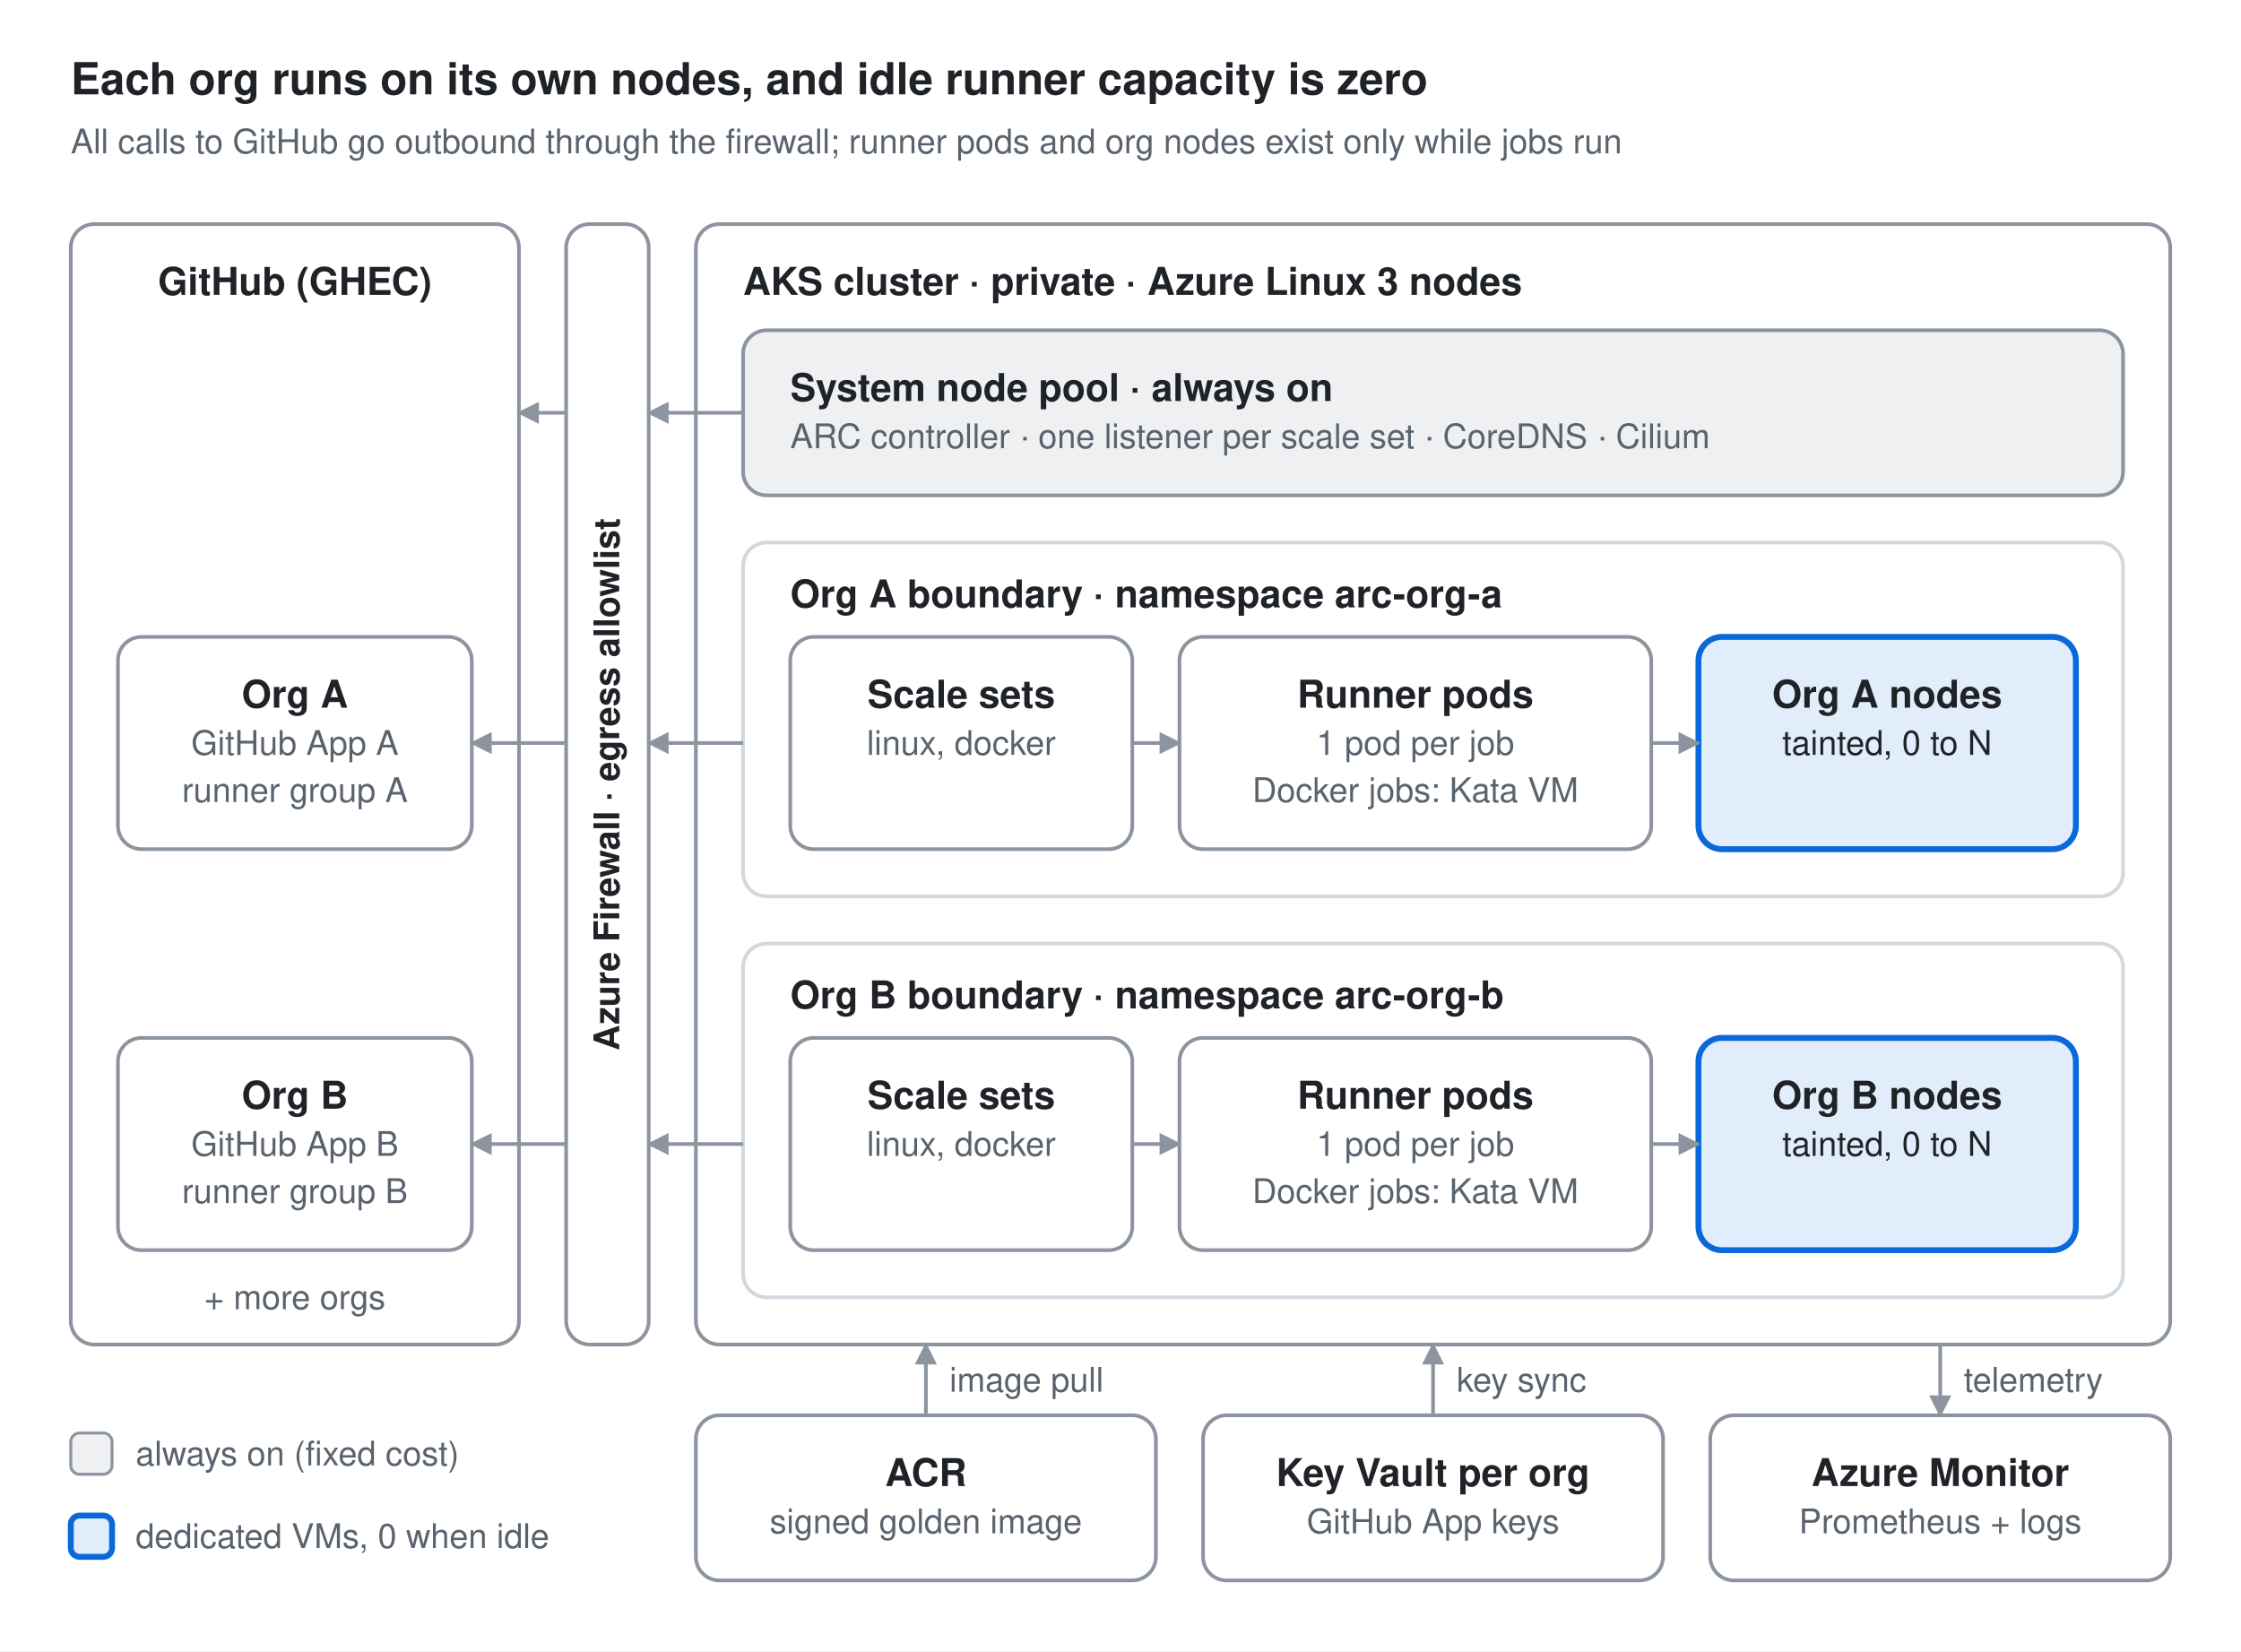
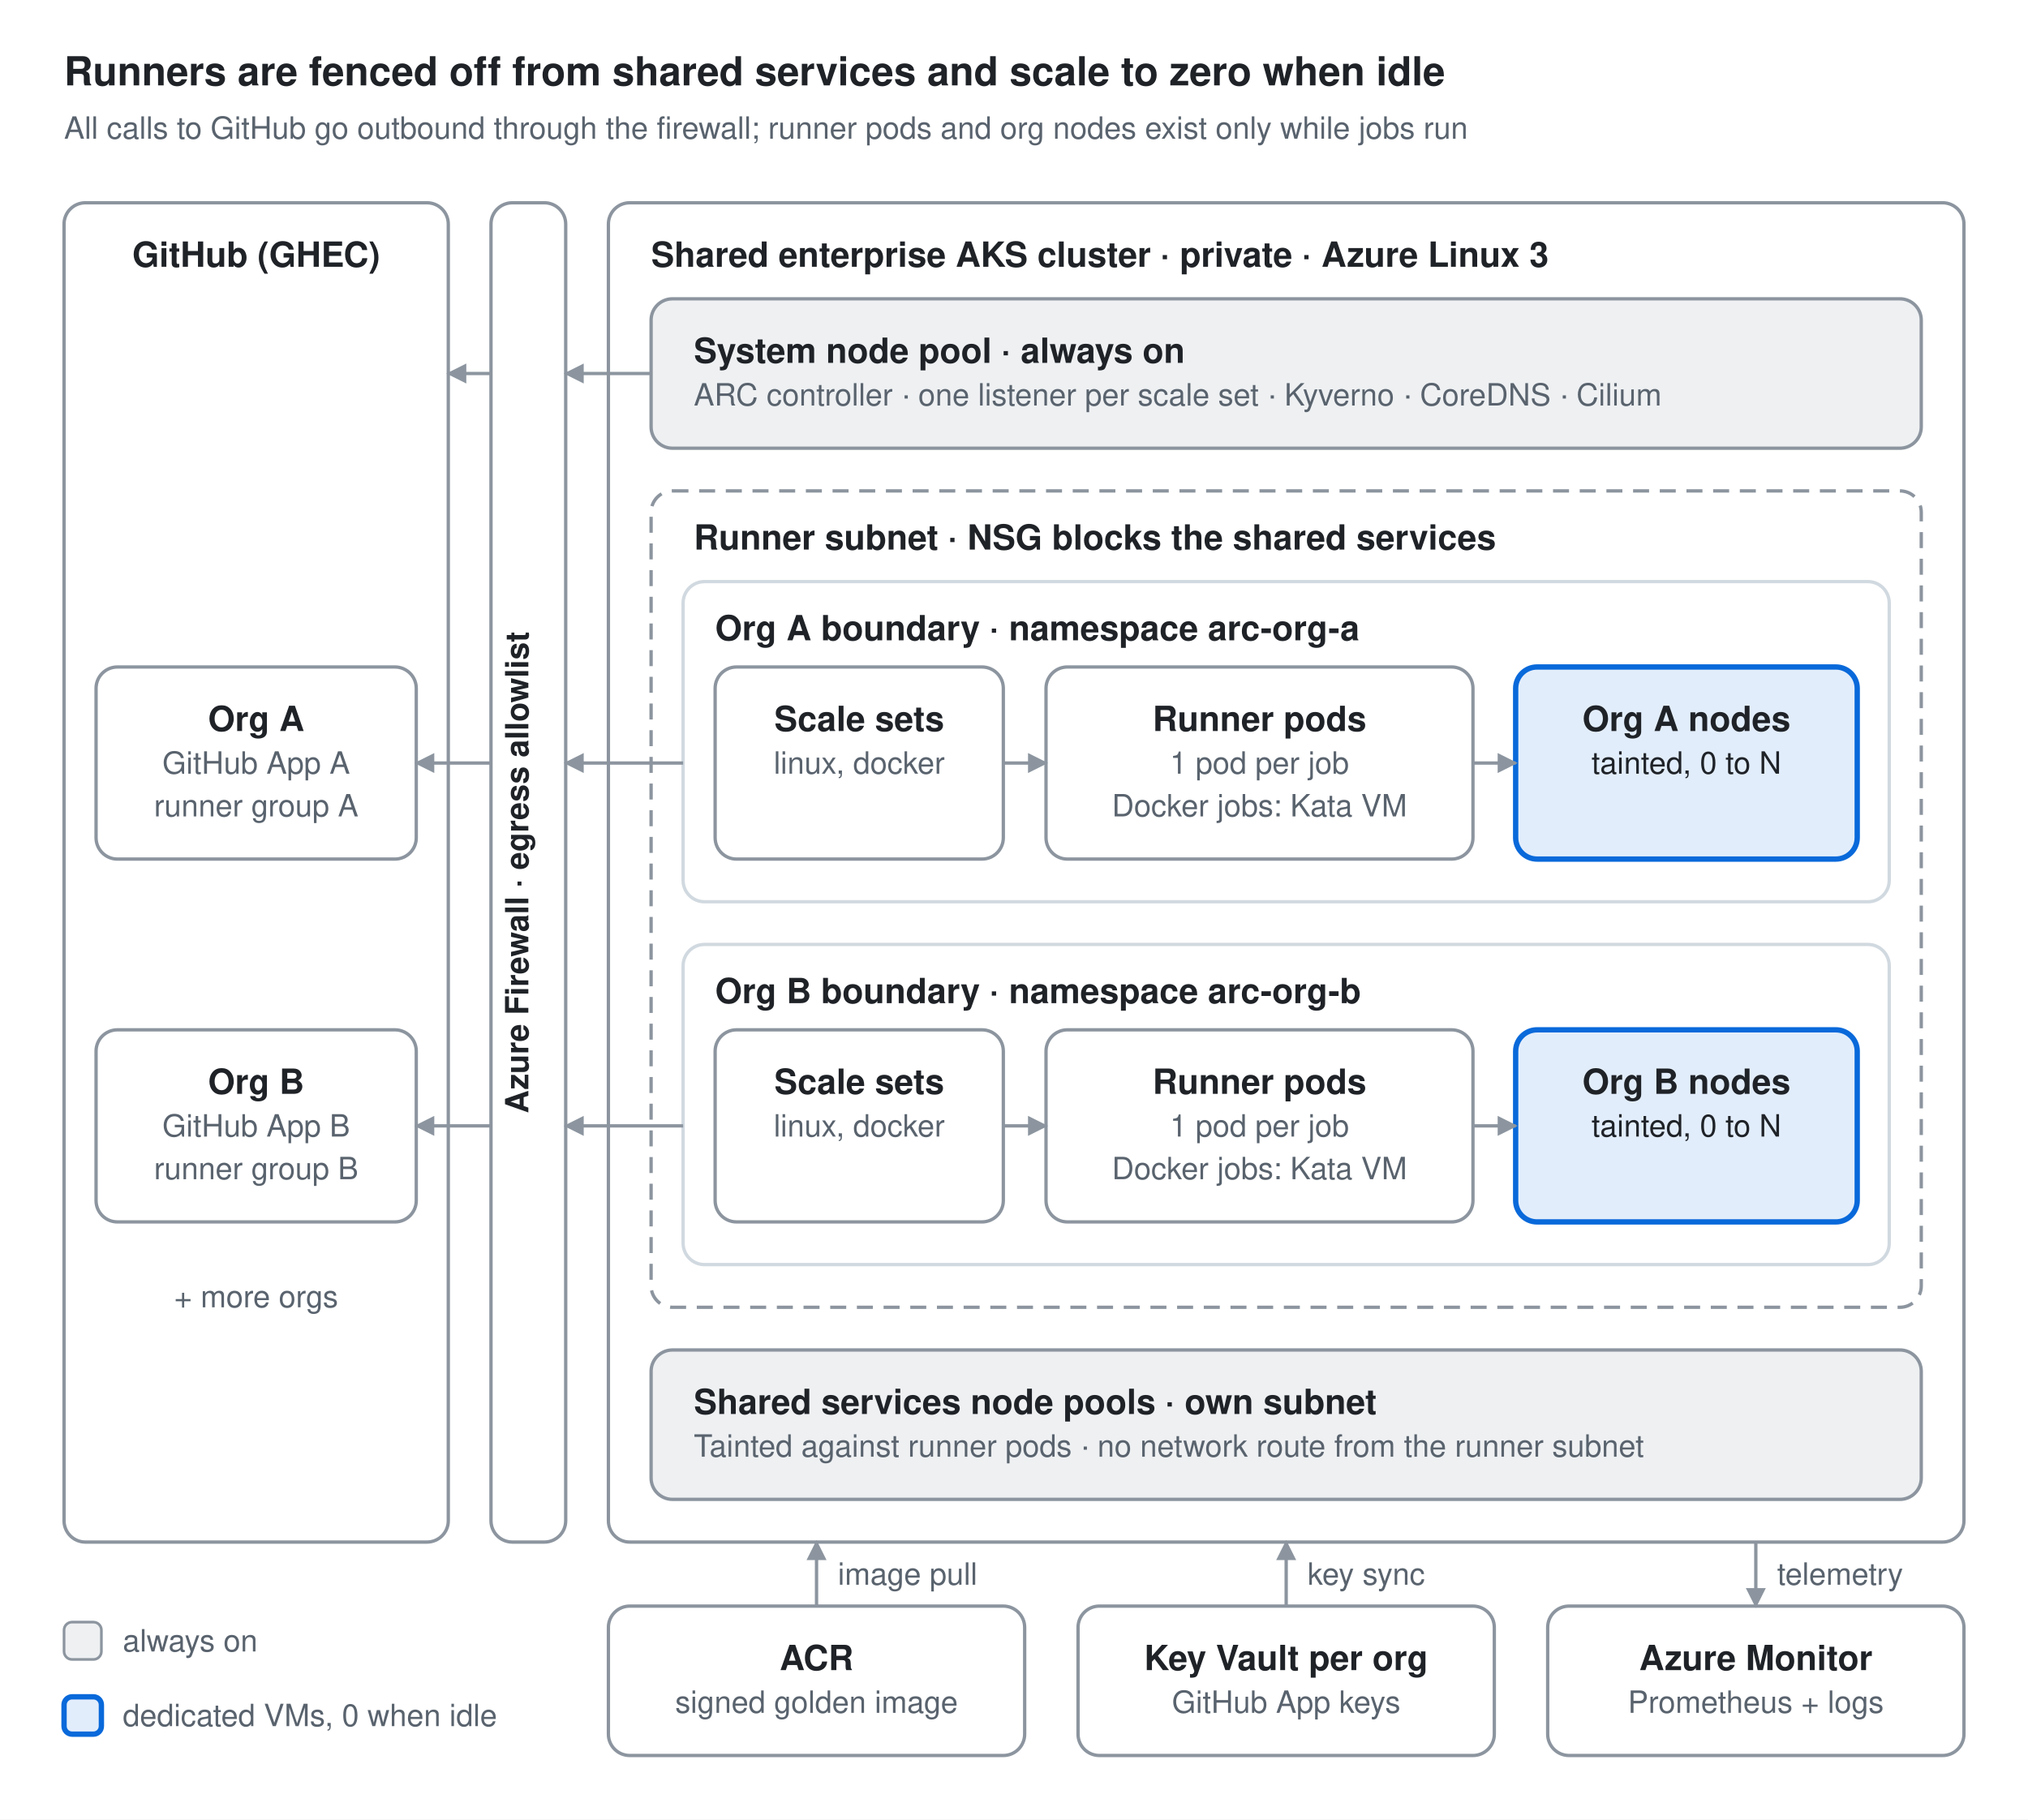
- <svg xmlns="http://www.w3.org/2000/svg" viewBox="0 0 760 560" width="760" height="560" role="img" aria-label="Each org runs on its own nodes, and idle runner capacity is zero" font-family="-apple-system, BlinkMacSystemFont, 'Segoe UI', Helvetica, Arial, sans-serif" font-size="13">
+ <svg xmlns="http://www.w3.org/2000/svg" viewBox="0 0 760 682" width="760" height="682" role="img" aria-label="Runners are fenced off from shared services and scale to zero when idle" font-family="-apple-system, BlinkMacSystemFont, 'Segoe UI', Helvetica, Arial, sans-serif" font-size="13">
  <defs>
    <marker id="arch-arrow" viewBox="0 0 10 10" refX="9" refY="5" markerWidth="6" markerHeight="6" orient="auto-start-reverse">
      <path d="M0 0L10 5L0 10z" fill="#8c959f" />
    </marker>
  </defs>
-   <rect width="760" height="560" fill="#ffffff" />
-   <text x="24" y="32" font-size="15" font-weight="600" fill="#1f2328">Each org runs on its own nodes, and idle runner capacity is zero</text>
+   <rect width="760" height="682" fill="#ffffff" />
+   <text x="24" y="32" font-size="15" font-weight="600" fill="#1f2328">Runners are fenced off from shared services and scale to zero when idle</text>
  <text x="24" y="52" font-size="11.5" fill="#59636e">All calls to GitHub go outbound through the firewall; runner pods and org nodes exist only while jobs run</text>
-   <rect x="24" y="76" width="152" height="380" rx="8" fill="none" stroke="#8c959f" stroke-width="1.25" />
-   <text x="100" y="100" text-anchor="middle" font-weight="600" fill="#1f2328">GitHub (GHEC)</text>
-   <text x="100" y="444" text-anchor="middle" font-size="11.5" fill="#59636e">+ more orgs</text>
-   <rect x="40" y="216" width="120" height="72" rx="8" fill="none" stroke="#8c959f" stroke-width="1.25" />
-   <text x="100" y="240" text-anchor="middle" font-weight="600" fill="#1f2328">Org A</text>
-   <text x="100" y="256" text-anchor="middle" font-size="11.5" fill="#59636e">GitHub App A</text>
-   <text x="100" y="272" text-anchor="middle" font-size="11.5" fill="#59636e">runner group A</text>
-   <rect x="40" y="352" width="120" height="72" rx="8" fill="none" stroke="#8c959f" stroke-width="1.25" />
-   <text x="100" y="376" text-anchor="middle" font-weight="600" fill="#1f2328">Org B</text>
-   <text x="100" y="392" text-anchor="middle" font-size="11.5" fill="#59636e">GitHub App B</text>
-   <text x="100" y="408" text-anchor="middle" font-size="11.5" fill="#59636e">runner group B</text>
-   <rect x="192" y="76" width="28" height="380" rx="8" fill="none" stroke="#8c959f" stroke-width="1.25" />
-   <text x="210" y="266" transform="rotate(-90 210 266)" text-anchor="middle" font-size="12" font-weight="600" fill="#1f2328">Azure Firewall · egress allowlist</text>
-   <rect x="236" y="76" width="500" height="380" rx="8" fill="none" stroke="#8c959f" stroke-width="1.25" />
-   <text x="252" y="100" font-weight="600" fill="#1f2328">AKS cluster · private · Azure Linux 3 nodes</text>
-   <rect x="252" y="112" width="468" height="56" rx="8" fill="#eef0f2" stroke="#8c959f" stroke-width="1.25" />
-   <text x="268" y="136" font-weight="600" fill="#1f2328">System node pool · always on</text>
-   <text x="268" y="152" font-size="11.5" fill="#59636e">ARC controller · one listener per scale set · CoreDNS · Cilium</text>
-   <rect x="252" y="184" width="468" height="120" rx="8" fill="none" stroke="#d1d9e0" stroke-width="1.25" />
-   <text x="268" y="206" font-weight="600" fill="#1f2328">Org A boundary · namespace arc-org-a</text>
-   <rect x="268" y="216" width="116" height="72" rx="8" fill="none" stroke="#8c959f" stroke-width="1.25" />
-   <text x="326" y="240" text-anchor="middle" font-weight="600" fill="#1f2328">Scale sets</text>
-   <text x="326" y="256" text-anchor="middle" font-size="11.5" fill="#59636e">linux, docker</text>
-   <rect x="400" y="216" width="160" height="72" rx="8" fill="none" stroke="#8c959f" stroke-width="1.25" />
-   <text x="480" y="240" text-anchor="middle" font-weight="600" fill="#1f2328">Runner pods</text>
-   <text x="480" y="256" text-anchor="middle" font-size="11.5" fill="#59636e">1 pod per job</text>
-   <text x="480" y="272" text-anchor="middle" font-size="11.5" fill="#59636e">Docker jobs: Kata VM</text>
-   <rect x="576" y="216" width="128" height="72" rx="8" fill="#0969da" fill-opacity="0.12" stroke="#0969da" stroke-width="2" />
-   <text x="640" y="240" text-anchor="middle" font-weight="600" fill="#1f2328">Org A nodes</text>
-   <text x="640" y="256" text-anchor="middle" font-size="11.5" fill="#1f2328">tainted, 0 to N</text>
-   <rect x="252" y="320" width="468" height="120" rx="8" fill="none" stroke="#d1d9e0" stroke-width="1.25" />
-   <text x="268" y="342" font-weight="600" fill="#1f2328">Org B boundary · namespace arc-org-b</text>
-   <rect x="268" y="352" width="116" height="72" rx="8" fill="none" stroke="#8c959f" stroke-width="1.25" />
-   <text x="326" y="376" text-anchor="middle" font-weight="600" fill="#1f2328">Scale sets</text>
-   <text x="326" y="392" text-anchor="middle" font-size="11.5" fill="#59636e">linux, docker</text>
-   <rect x="400" y="352" width="160" height="72" rx="8" fill="none" stroke="#8c959f" stroke-width="1.25" />
-   <text x="480" y="376" text-anchor="middle" font-weight="600" fill="#1f2328">Runner pods</text>
-   <text x="480" y="392" text-anchor="middle" font-size="11.5" fill="#59636e">1 pod per job</text>
-   <text x="480" y="408" text-anchor="middle" font-size="11.5" fill="#59636e">Docker jobs: Kata VM</text>
-   <rect x="576" y="352" width="128" height="72" rx="8" fill="#0969da" fill-opacity="0.12" stroke="#0969da" stroke-width="2" />
-   <text x="640" y="376" text-anchor="middle" font-weight="600" fill="#1f2328">Org B nodes</text>
-   <text x="640" y="392" text-anchor="middle" font-size="11.5" fill="#1f2328">tainted, 0 to N</text>
+   <rect x="24" y="76" width="144" height="502" rx="8" fill="none" stroke="#8c959f" stroke-width="1.25" />
+   <text x="96" y="100" text-anchor="middle" font-weight="600" fill="#1f2328">GitHub (GHEC)</text>
+   <text x="96" y="490" text-anchor="middle" font-size="11.5" fill="#59636e">+ more orgs</text>
+   <rect x="36" y="250" width="120" height="72" rx="8" fill="none" stroke="#8c959f" stroke-width="1.25" />
+   <text x="96" y="274" text-anchor="middle" font-weight="600" fill="#1f2328">Org A</text>
+   <text x="96" y="290" text-anchor="middle" font-size="11.5" fill="#59636e">GitHub App A</text>
+   <text x="96" y="306" text-anchor="middle" font-size="11.5" fill="#59636e">runner group A</text>
+   <rect x="36" y="386" width="120" height="72" rx="8" fill="none" stroke="#8c959f" stroke-width="1.25" />
+   <text x="96" y="410" text-anchor="middle" font-weight="600" fill="#1f2328">Org B</text>
+   <text x="96" y="426" text-anchor="middle" font-size="11.5" fill="#59636e">GitHub App B</text>
+   <text x="96" y="442" text-anchor="middle" font-size="11.5" fill="#59636e">runner group B</text>
+   <rect x="184" y="76" width="28" height="502" rx="8" fill="none" stroke="#8c959f" stroke-width="1.25" />
+   <text x="198" y="327" transform="rotate(-90 198 327)" text-anchor="middle" font-size="12" font-weight="600" fill="#1f2328">Azure Firewall · egress allowlist</text>
+   <rect x="228" y="76" width="508" height="502" rx="8" fill="none" stroke="#8c959f" stroke-width="1.25" />
+   <text x="244" y="100" font-weight="600" fill="#1f2328">Shared enterprise AKS cluster · private · Azure Linux 3</text>
+   <rect x="244" y="112" width="476" height="56" rx="8" fill="#eef0f2" stroke="#8c959f" stroke-width="1.25" />
+   <text x="260" y="136" font-weight="600" fill="#1f2328">System node pool · always on</text>
+   <text x="260" y="152" font-size="11.5" fill="#59636e">ARC controller · one listener per scale set · Kyverno · CoreDNS · Cilium</text>
+   <rect x="244" y="184" width="476" height="306" rx="8" fill="none" stroke="#8c959f" stroke-width="1.25" stroke-dasharray="6 4" />
+   <text x="260" y="206" font-weight="600" fill="#1f2328">Runner subnet · NSG blocks the shared services</text>
+   <rect x="256" y="218" width="452" height="120" rx="8" fill="none" stroke="#d1d9e0" stroke-width="1.25" />
+   <text x="268" y="240" font-weight="600" fill="#1f2328">Org A boundary · namespace arc-org-a</text>
+   <rect x="268" y="250" width="108" height="72" rx="8" fill="none" stroke="#8c959f" stroke-width="1.25" />
+   <text x="322" y="274" text-anchor="middle" font-weight="600" fill="#1f2328">Scale sets</text>
+   <text x="322" y="290" text-anchor="middle" font-size="11.5" fill="#59636e">linux, docker</text>
+   <rect x="392" y="250" width="160" height="72" rx="8" fill="none" stroke="#8c959f" stroke-width="1.25" />
+   <text x="472" y="274" text-anchor="middle" font-weight="600" fill="#1f2328">Runner pods</text>
+   <text x="472" y="290" text-anchor="middle" font-size="11.5" fill="#59636e">1 pod per job</text>
+   <text x="472" y="306" text-anchor="middle" font-size="11.5" fill="#59636e">Docker jobs: Kata VM</text>
+   <rect x="568" y="250" width="128" height="72" rx="8" fill="#0969da" fill-opacity="0.12" stroke="#0969da" stroke-width="2" />
+   <text x="632" y="274" text-anchor="middle" font-weight="600" fill="#1f2328">Org A nodes</text>
+   <text x="632" y="290" text-anchor="middle" font-size="11.5" fill="#1f2328">tainted, 0 to N</text>
+   <rect x="256" y="354" width="452" height="120" rx="8" fill="none" stroke="#d1d9e0" stroke-width="1.25" />
+   <text x="268" y="376" font-weight="600" fill="#1f2328">Org B boundary · namespace arc-org-b</text>
+   <rect x="268" y="386" width="108" height="72" rx="8" fill="none" stroke="#8c959f" stroke-width="1.25" />
+   <text x="322" y="410" text-anchor="middle" font-weight="600" fill="#1f2328">Scale sets</text>
+   <text x="322" y="426" text-anchor="middle" font-size="11.5" fill="#59636e">linux, docker</text>
+   <rect x="392" y="386" width="160" height="72" rx="8" fill="none" stroke="#8c959f" stroke-width="1.25" />
+   <text x="472" y="410" text-anchor="middle" font-weight="600" fill="#1f2328">Runner pods</text>
+   <text x="472" y="426" text-anchor="middle" font-size="11.5" fill="#59636e">1 pod per job</text>
+   <text x="472" y="442" text-anchor="middle" font-size="11.5" fill="#59636e">Docker jobs: Kata VM</text>
+   <rect x="568" y="386" width="128" height="72" rx="8" fill="#0969da" fill-opacity="0.12" stroke="#0969da" stroke-width="2" />
+   <text x="632" y="410" text-anchor="middle" font-weight="600" fill="#1f2328">Org B nodes</text>
+   <text x="632" y="426" text-anchor="middle" font-size="11.5" fill="#1f2328">tainted, 0 to N</text>
+   <rect x="244" y="506" width="476" height="56" rx="8" fill="#eef0f2" stroke="#8c959f" stroke-width="1.25" />
+   <text x="260" y="530" font-weight="600" fill="#1f2328">Shared services node pools · own subnet</text>
+   <text x="260" y="546" font-size="11.5" fill="#59636e">Tainted against runner pods · no network route from the runner subnet</text>
  <g fill="none" stroke="#8c959f" stroke-width="1.25" marker-end="url(#arch-arrow)">
-     <path d="M384 252H400" />
-     <path d="M560 252H576" />
-     <path d="M384 388H400" />
-     <path d="M560 388H576" />
-     <path d="M252 252H220" />
-     <path d="M192 252H160" />
-     <path d="M252 388H220" />
-     <path d="M192 388H160" />
-     <path d="M252 140H220" />
-     <path d="M192 140H176" />
-     <path d="M314 480V456" />
-     <path d="M486 480V456" />
-     <path d="M658 456V480" />
+     <path d="M376 286H392" />
+     <path d="M552 286H568" />
+     <path d="M376 422H392" />
+     <path d="M552 422H568" />
+     <path d="M256 286H212" />
+     <path d="M184 286H156" />
+     <path d="M256 422H212" />
+     <path d="M184 422H156" />
+     <path d="M244 140H212" />
+     <path d="M184 140H168" />
+     <path d="M306 602V578" />
+     <path d="M482 602V578" />
+     <path d="M658 578V602" />
  </g>
-   <text x="322" y="472" font-size="11.5" fill="#59636e">image pull</text>
-   <text x="494" y="472" font-size="11.5" fill="#59636e">key sync</text>
-   <text x="666" y="472" font-size="11.5" fill="#59636e">telemetry</text>
-   <rect x="236" y="480" width="156" height="56" rx="8" fill="none" stroke="#8c959f" stroke-width="1.25" />
-   <text x="314" y="504" text-anchor="middle" font-weight="600" fill="#1f2328">ACR</text>
-   <text x="314" y="520" text-anchor="middle" font-size="11.5" fill="#59636e">signed golden image</text>
-   <rect x="408" y="480" width="156" height="56" rx="8" fill="none" stroke="#8c959f" stroke-width="1.25" />
-   <text x="486" y="504" text-anchor="middle" font-weight="600" fill="#1f2328">Key Vault per org</text>
-   <text x="486" y="520" text-anchor="middle" font-size="11.5" fill="#59636e">GitHub App keys</text>
-   <rect x="580" y="480" width="156" height="56" rx="8" fill="none" stroke="#8c959f" stroke-width="1.25" />
-   <text x="658" y="504" text-anchor="middle" font-weight="600" fill="#1f2328">Azure Monitor</text>
-   <text x="658" y="520" text-anchor="middle" font-size="11.5" fill="#59636e">Prometheus + logs</text>
-   <rect x="24" y="486" width="14" height="14" rx="3" fill="#eef0f2" stroke="#8c959f" stroke-width="1" />
-   <text x="46" y="497" font-size="11.5" fill="#59636e">always on (fixed cost)</text>
-   <rect x="24" y="514" width="14" height="14" rx="3" fill="#0969da" fill-opacity="0.12" stroke="#0969da" stroke-width="2" />
-   <text x="46" y="525" font-size="11.5" fill="#59636e">dedicated VMs, 0 when idle</text>
+   <text x="314" y="594" font-size="11.5" fill="#59636e">image pull</text>
+   <text x="490" y="594" font-size="11.5" fill="#59636e">key sync</text>
+   <text x="666" y="594" font-size="11.5" fill="#59636e">telemetry</text>
+   <rect x="228" y="602" width="156" height="56" rx="8" fill="none" stroke="#8c959f" stroke-width="1.25" />
+   <text x="306" y="626" text-anchor="middle" font-weight="600" fill="#1f2328">ACR</text>
+   <text x="306" y="642" text-anchor="middle" font-size="11.5" fill="#59636e">signed golden image</text>
+   <rect x="404" y="602" width="156" height="56" rx="8" fill="none" stroke="#8c959f" stroke-width="1.25" />
+   <text x="482" y="626" text-anchor="middle" font-weight="600" fill="#1f2328">Key Vault per org</text>
+   <text x="482" y="642" text-anchor="middle" font-size="11.5" fill="#59636e">GitHub App keys</text>
+   <rect x="580" y="602" width="156" height="56" rx="8" fill="none" stroke="#8c959f" stroke-width="1.25" />
+   <text x="658" y="626" text-anchor="middle" font-weight="600" fill="#1f2328">Azure Monitor</text>
+   <text x="658" y="642" text-anchor="middle" font-size="11.5" fill="#59636e">Prometheus + logs</text>
+   <rect x="24" y="608" width="14" height="14" rx="3" fill="#eef0f2" stroke="#8c959f" stroke-width="1" />
+   <text x="46" y="619" font-size="11.5" fill="#59636e">always on</text>
+   <rect x="24" y="636" width="14" height="14" rx="3" fill="#0969da" fill-opacity="0.12" stroke="#0969da" stroke-width="2" />
+   <text x="46" y="647" font-size="11.5" fill="#59636e">dedicated VMs, 0 when idle</text>
</svg>
